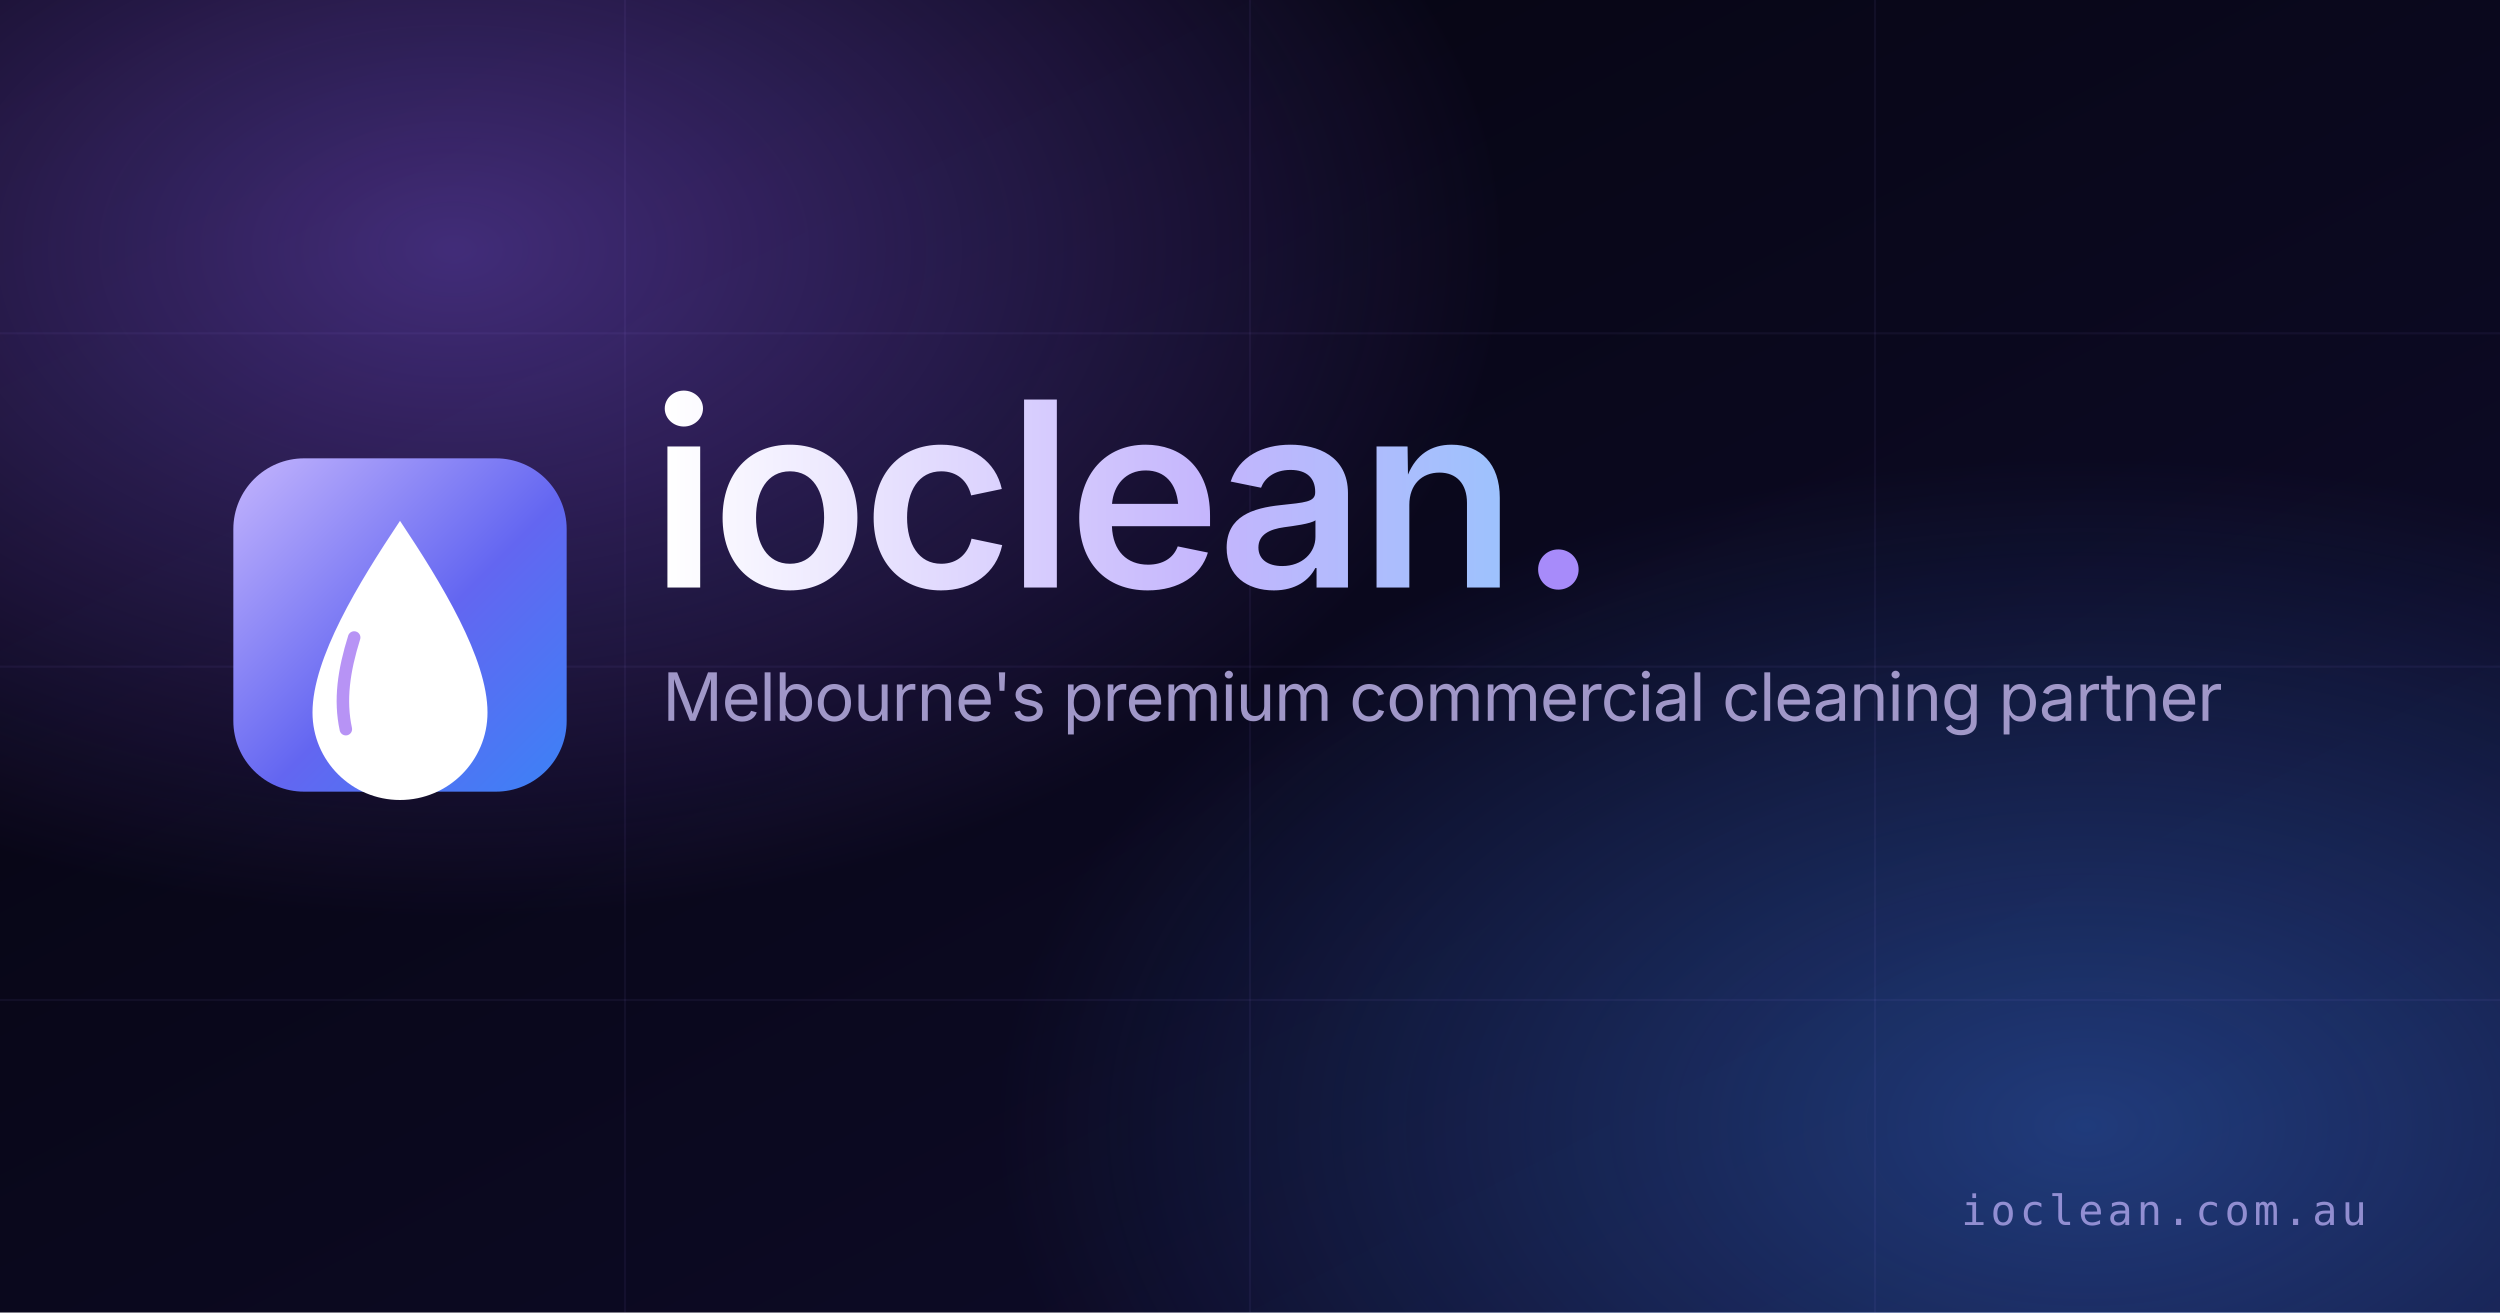
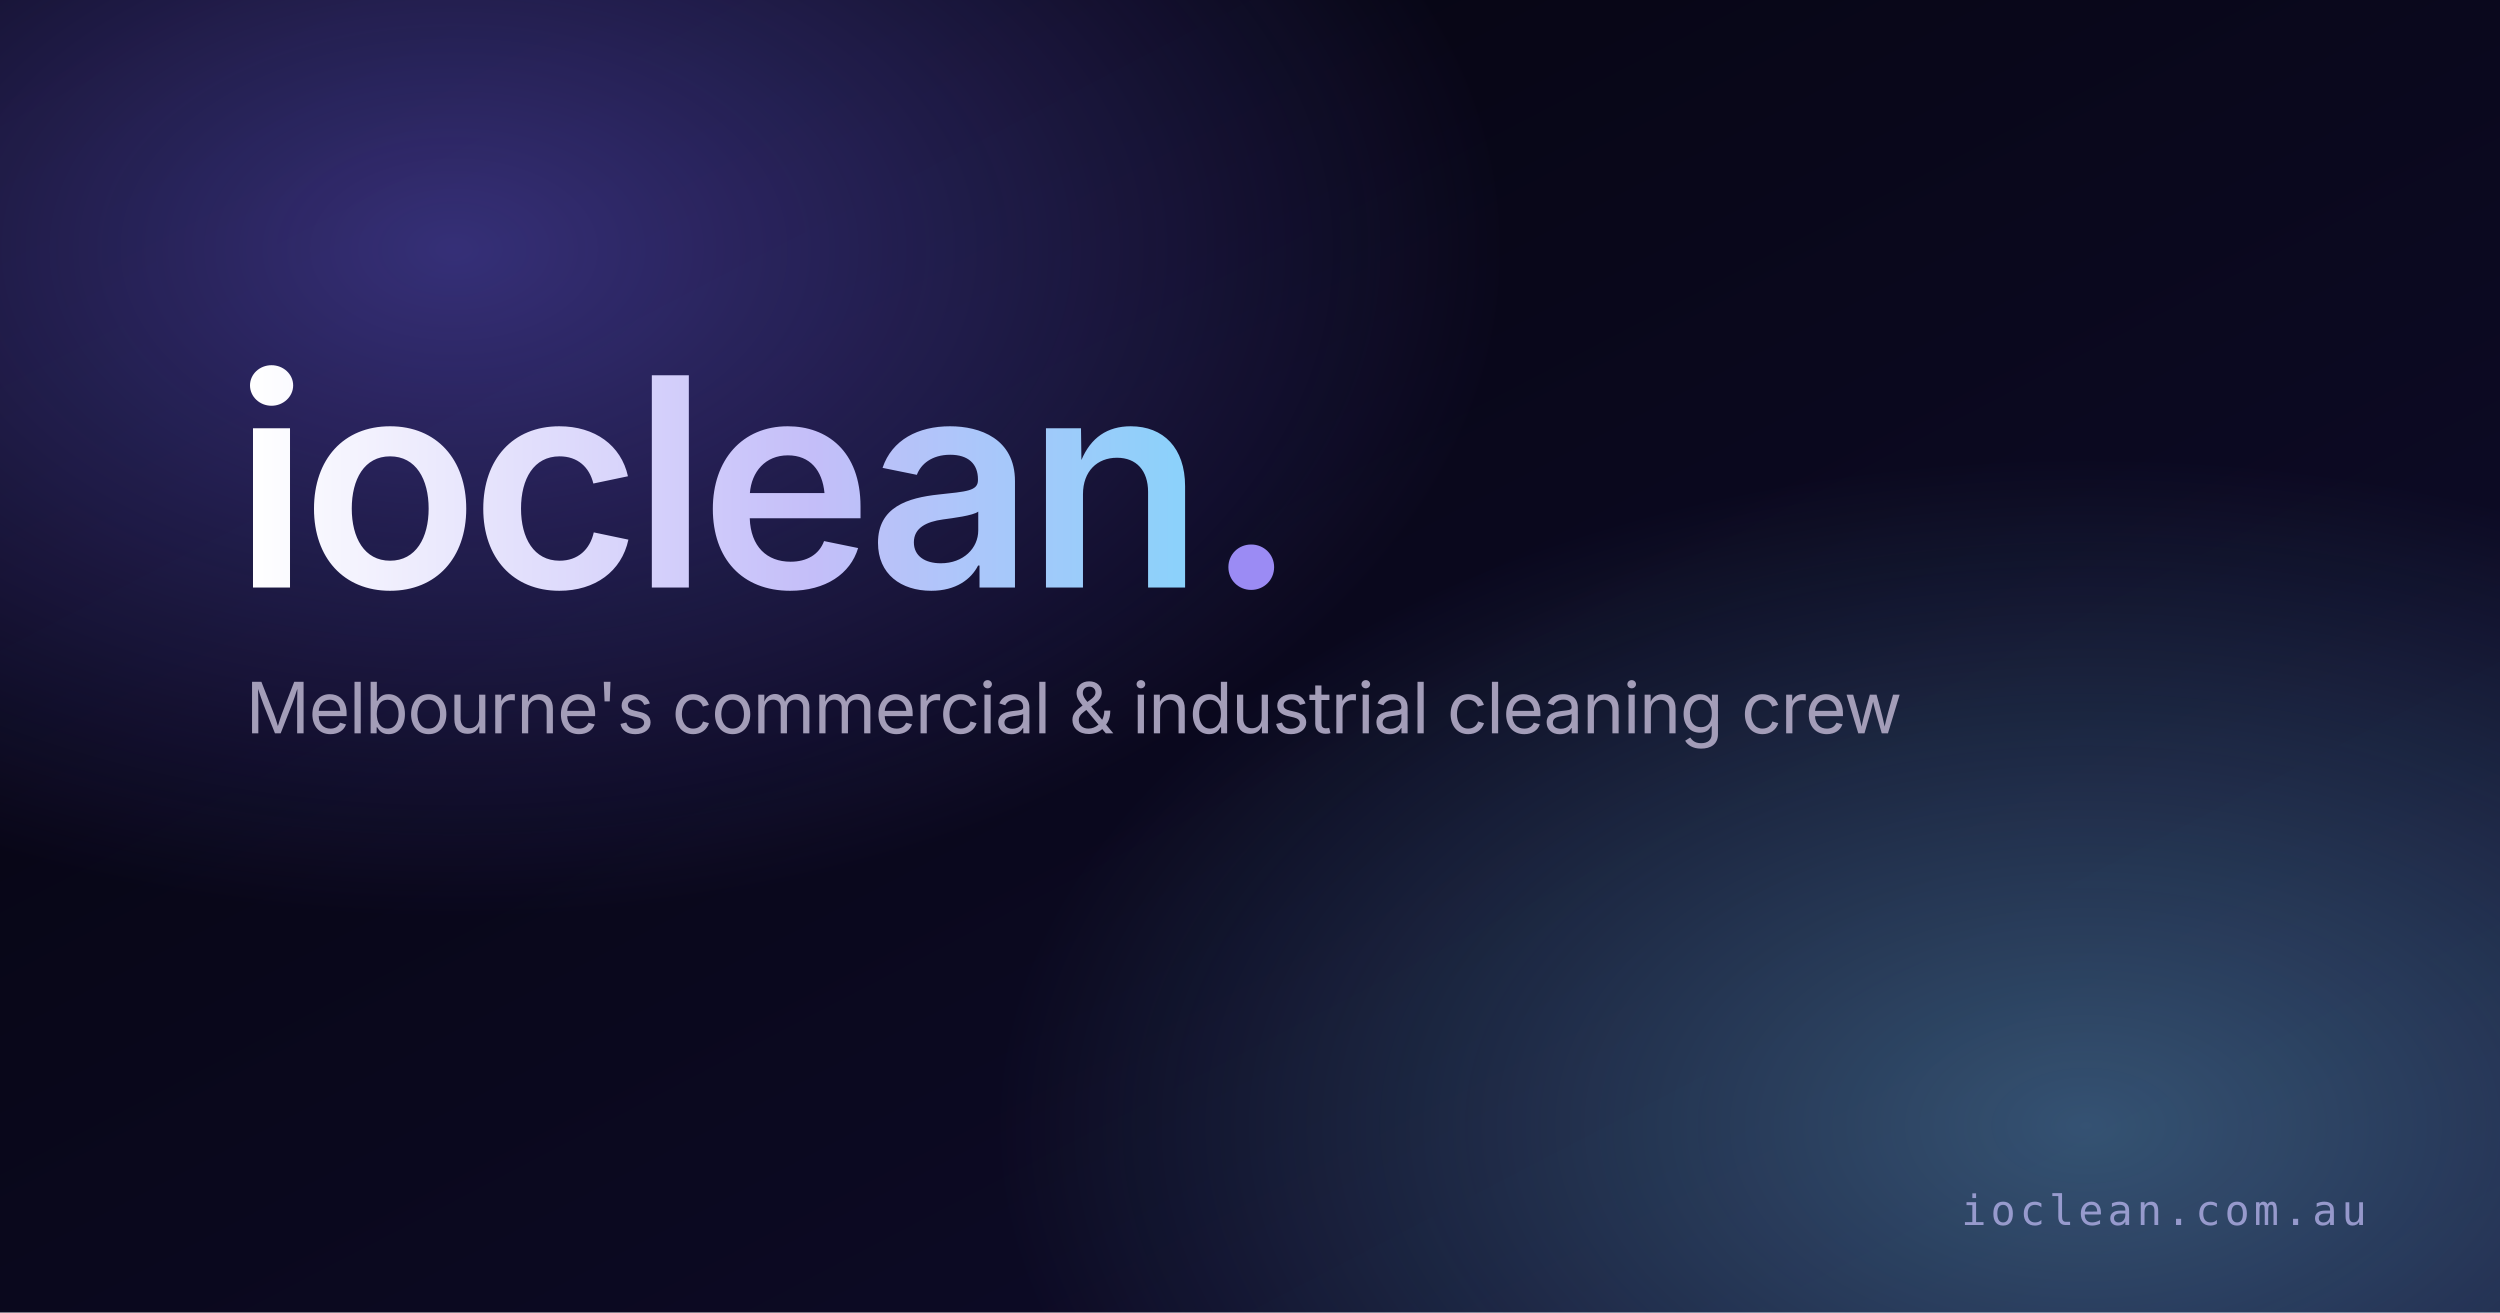
<svg xmlns="http://www.w3.org/2000/svg" viewBox="0 0 1200 630" width="1200" height="630">
  <defs>
    <linearGradient id="bg" x1="0" y1="0" x2="1" y2="1">
      <stop offset="0%" stop-color="#04030c" />
      <stop offset="100%" stop-color="#100d2e" />
    </linearGradient>
    <radialGradient id="blobA" cx="50%" cy="50%" r="50%">
-       <stop offset="0%" stop-color="#8b5cf6" stop-opacity="0.45" />
-       <stop offset="100%" stop-color="#8b5cf6" stop-opacity="0" />
+       <stop offset="0%" stop-color="#7063F3" stop-opacity="0.45" />
+       <stop offset="100%" stop-color="#7063F3" stop-opacity="0" />
    </radialGradient>
    <radialGradient id="blobB" cx="50%" cy="50%" r="50%">
-       <stop offset="0%" stop-color="#3b82f6" stop-opacity="0.4" />
-       <stop offset="100%" stop-color="#3b82f6" stop-opacity="0" />
+       <stop offset="0%" stop-color="#7DD6FB" stop-opacity="0.35" />
+       <stop offset="100%" stop-color="#7DD6FB" stop-opacity="0" />
    </radialGradient>
-     <linearGradient id="markGrad" x1="0" y1="0" x2="1" y2="1">
-       <stop offset="0%" stop-color="#c4b5fd" />
-       <stop offset="55%" stop-color="#6366f1" />
-       <stop offset="100%" stop-color="#3b82f6" />
-     </linearGradient>
    <linearGradient id="textGrad" x1="0" y1="0" x2="1" y2="0">
      <stop offset="0%" stop-color="#ffffff" />
-       <stop offset="60%" stop-color="#c4b5fd" />
-       <stop offset="100%" stop-color="#93c5fd" />
+       <stop offset="55%" stop-color="#c4bef9" />
+       <stop offset="100%" stop-color="#7DD6FB" />
    </linearGradient>
  </defs>
  <rect width="1200" height="630" fill="url(#bg)" />
  <ellipse cx="220" cy="120" rx="500" ry="320" fill="url(#blobA)" />
  <ellipse cx="1000" cy="540" rx="520" ry="320" fill="url(#blobB)" />
-   <g stroke="rgba(167,139,250,0.06)" stroke-width="1">
-     <line x1="0" y1="160" x2="1200" y2="160" />
-     <line x1="0" y1="320" x2="1200" y2="320" />
-     <line x1="0" y1="480" x2="1200" y2="480" />
-     <line x1="300" y1="0" x2="300" y2="630" />
-     <line x1="600" y1="0" x2="600" y2="630" />
-     <line x1="900" y1="0" x2="900" y2="630" />
+   <g transform="translate(112, 282)">
+     <text x="0" y="0" fill="url(#textGrad)" font-family="'Space Grotesk', 'Inter', system-ui, sans-serif" font-weight="600" font-size="140" letter-spacing="-4">ioclean<tspan fill="#9b8bf4">.</tspan>
+     </text>
+     <text x="6" y="70" fill="#a39db8" font-family="'Inter', system-ui, sans-serif" font-weight="400" font-size="34" letter-spacing="-0.5">Melbourne's commercial &amp; industrial cleaning crew</text>
  </g>
-   <g transform="translate(112, 220)">
-     <rect width="160" height="160" rx="34" fill="url(#markGrad)" />
-     <path d="M80 30 C 60 60, 38 96, 38 122 A 42 42 0 1 0 122 122 C 122 96, 100 60, 80 30 Z" fill="#fff" />
-     <path d="M58 86 C 53 102, 51 116, 54 130" stroke="rgba(124,58,237,0.55)" stroke-width="6" stroke-linecap="round" fill="none" />
-   </g>
-   <g transform="translate(312, 282)">
-     <text x="0" y="0" fill="url(#textGrad)" font-family="'Space Grotesk', 'Inter', system-ui, sans-serif" font-weight="600" font-size="124" letter-spacing="-3">ioclean<tspan fill="#a78bfa">.</tspan>
-     </text>
-     <text x="6" y="64" fill="#a097c8" font-family="'Inter', system-ui, sans-serif" font-weight="400" font-size="32" letter-spacing="-0.5">Melbourne's premium commercial cleaning partner</text>
-   </g>
-   <text x="1136" y="588" text-anchor="end" fill="rgba(196, 181, 253, 0.7)" font-family="'JetBrains Mono', ui-monospace, monospace" font-size="20" letter-spacing="2">ioclean.com.au</text>
+   <text x="1136" y="588" text-anchor="end" fill="rgba(196, 190, 249, 0.7)" font-family="'JetBrains Mono', ui-monospace, monospace" font-size="20" letter-spacing="2">ioclean.com.au</text>
</svg>
